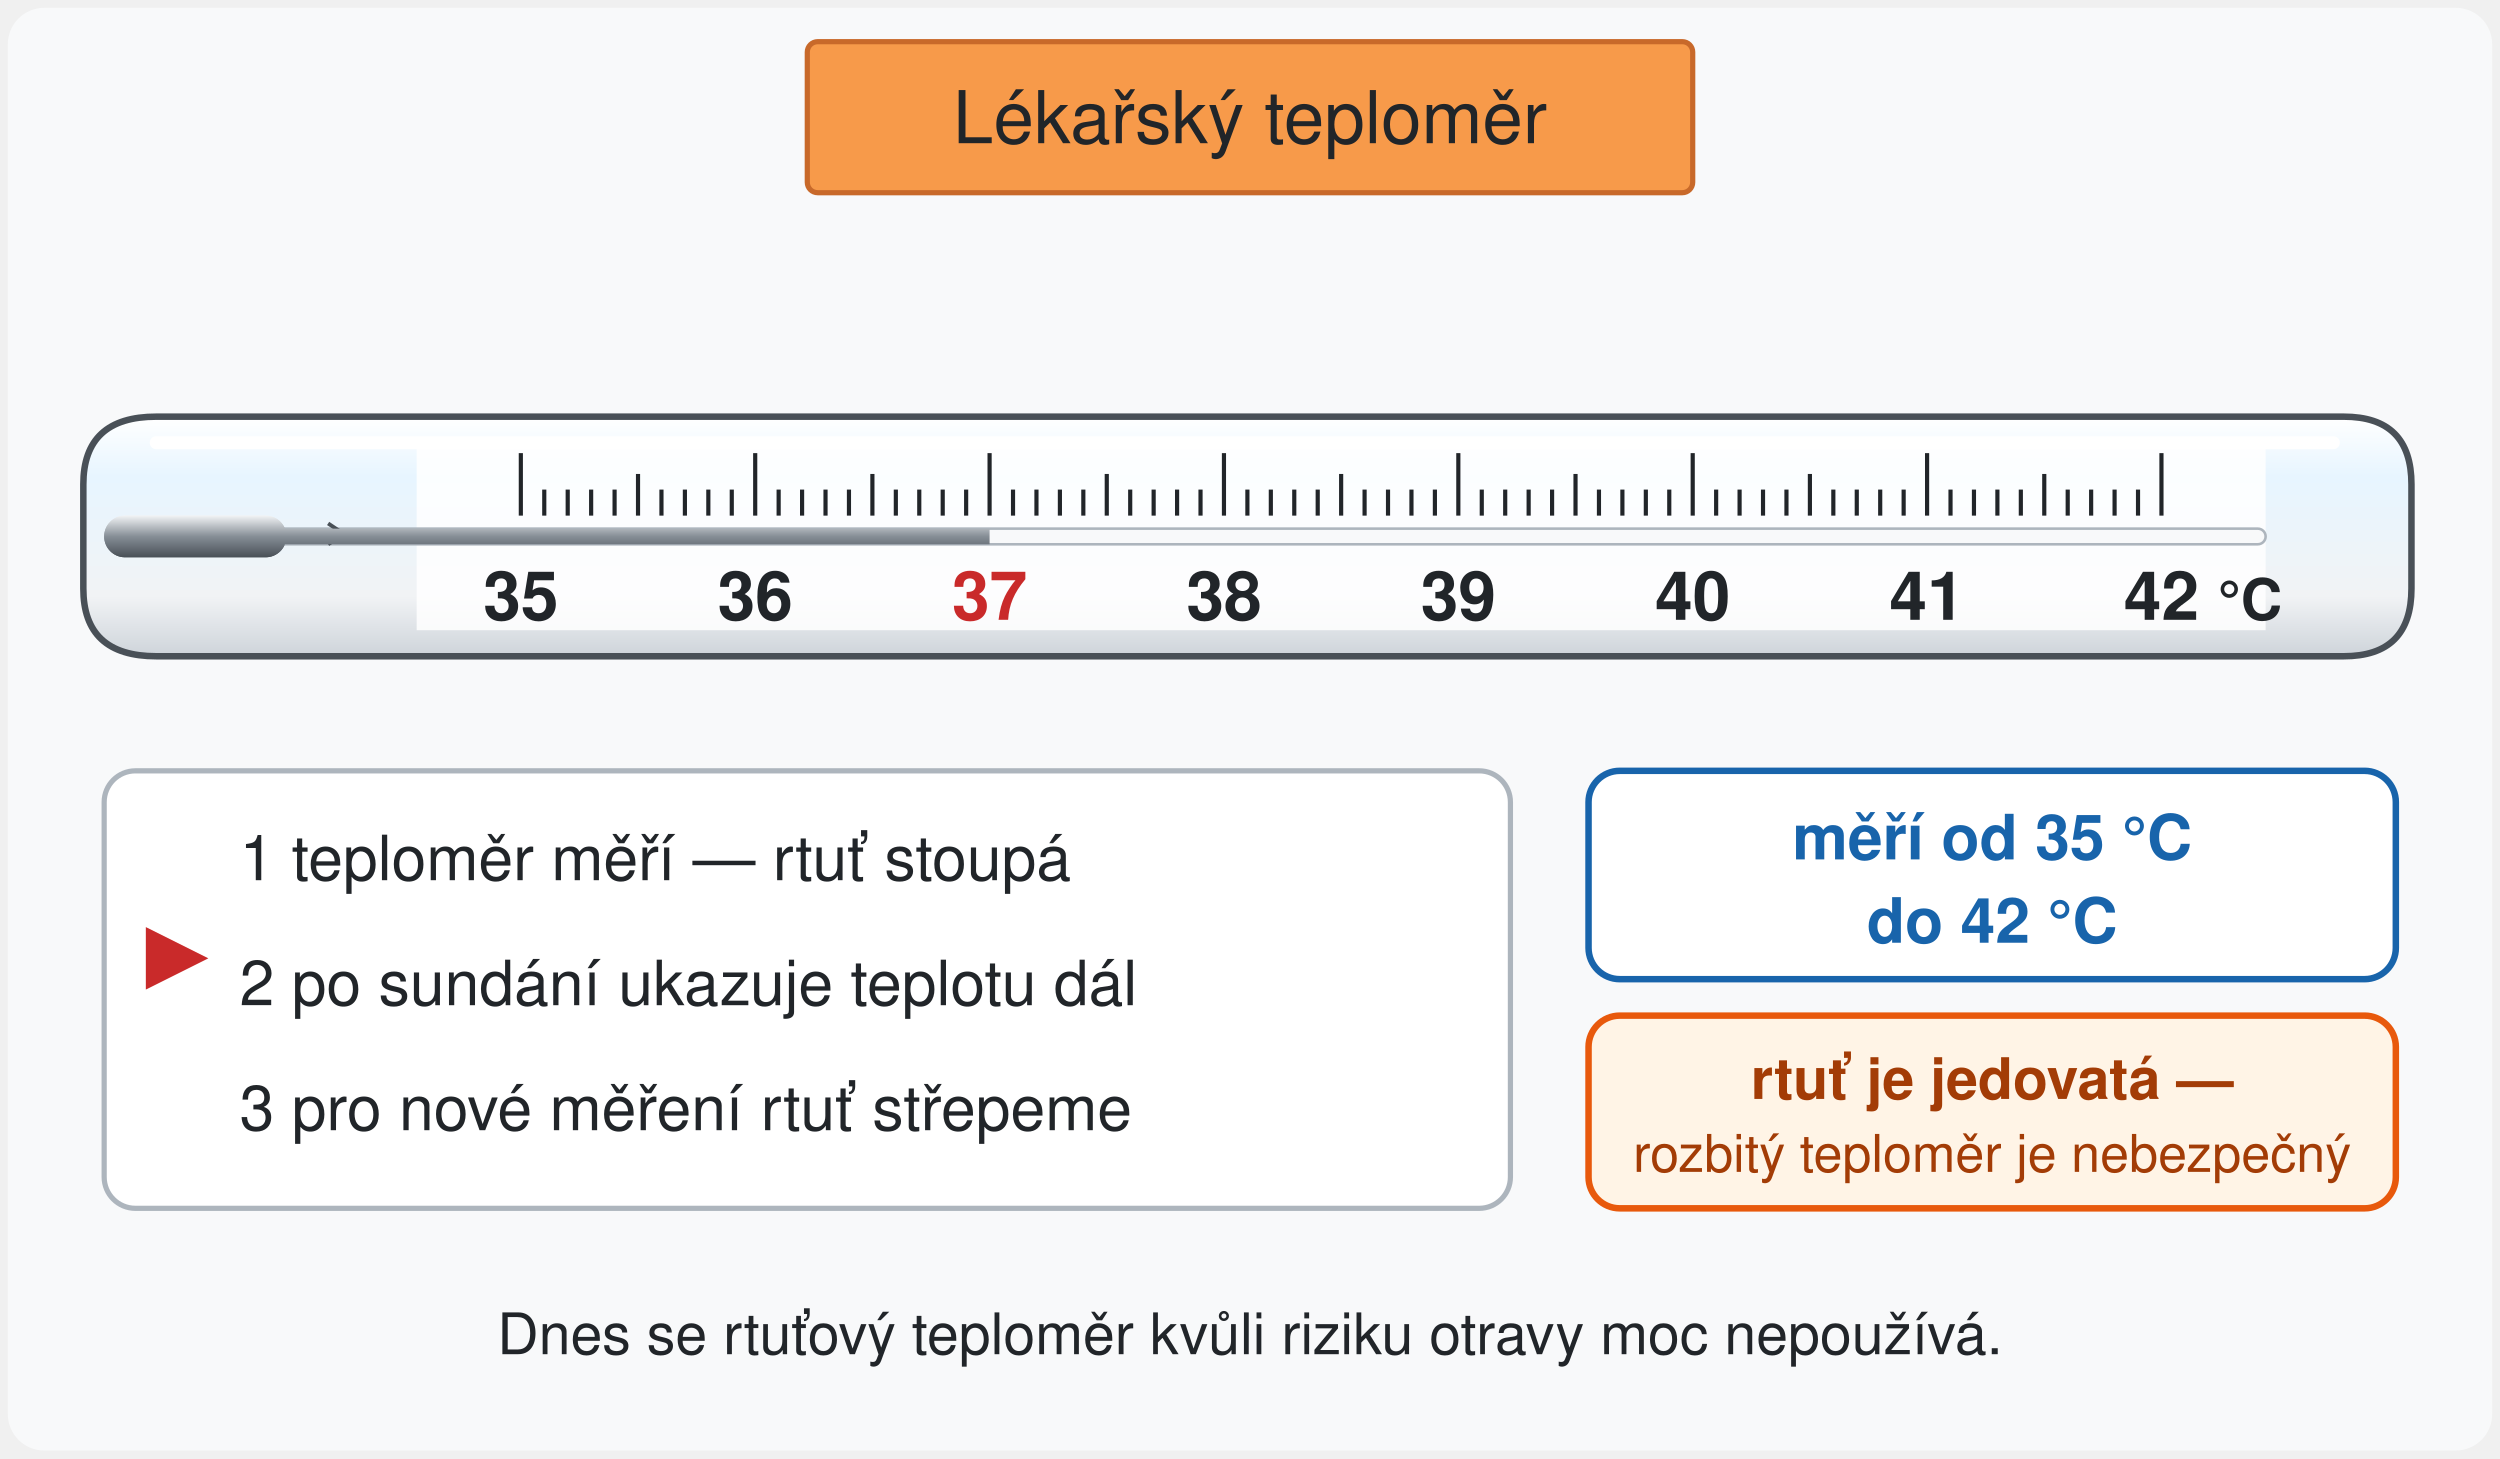
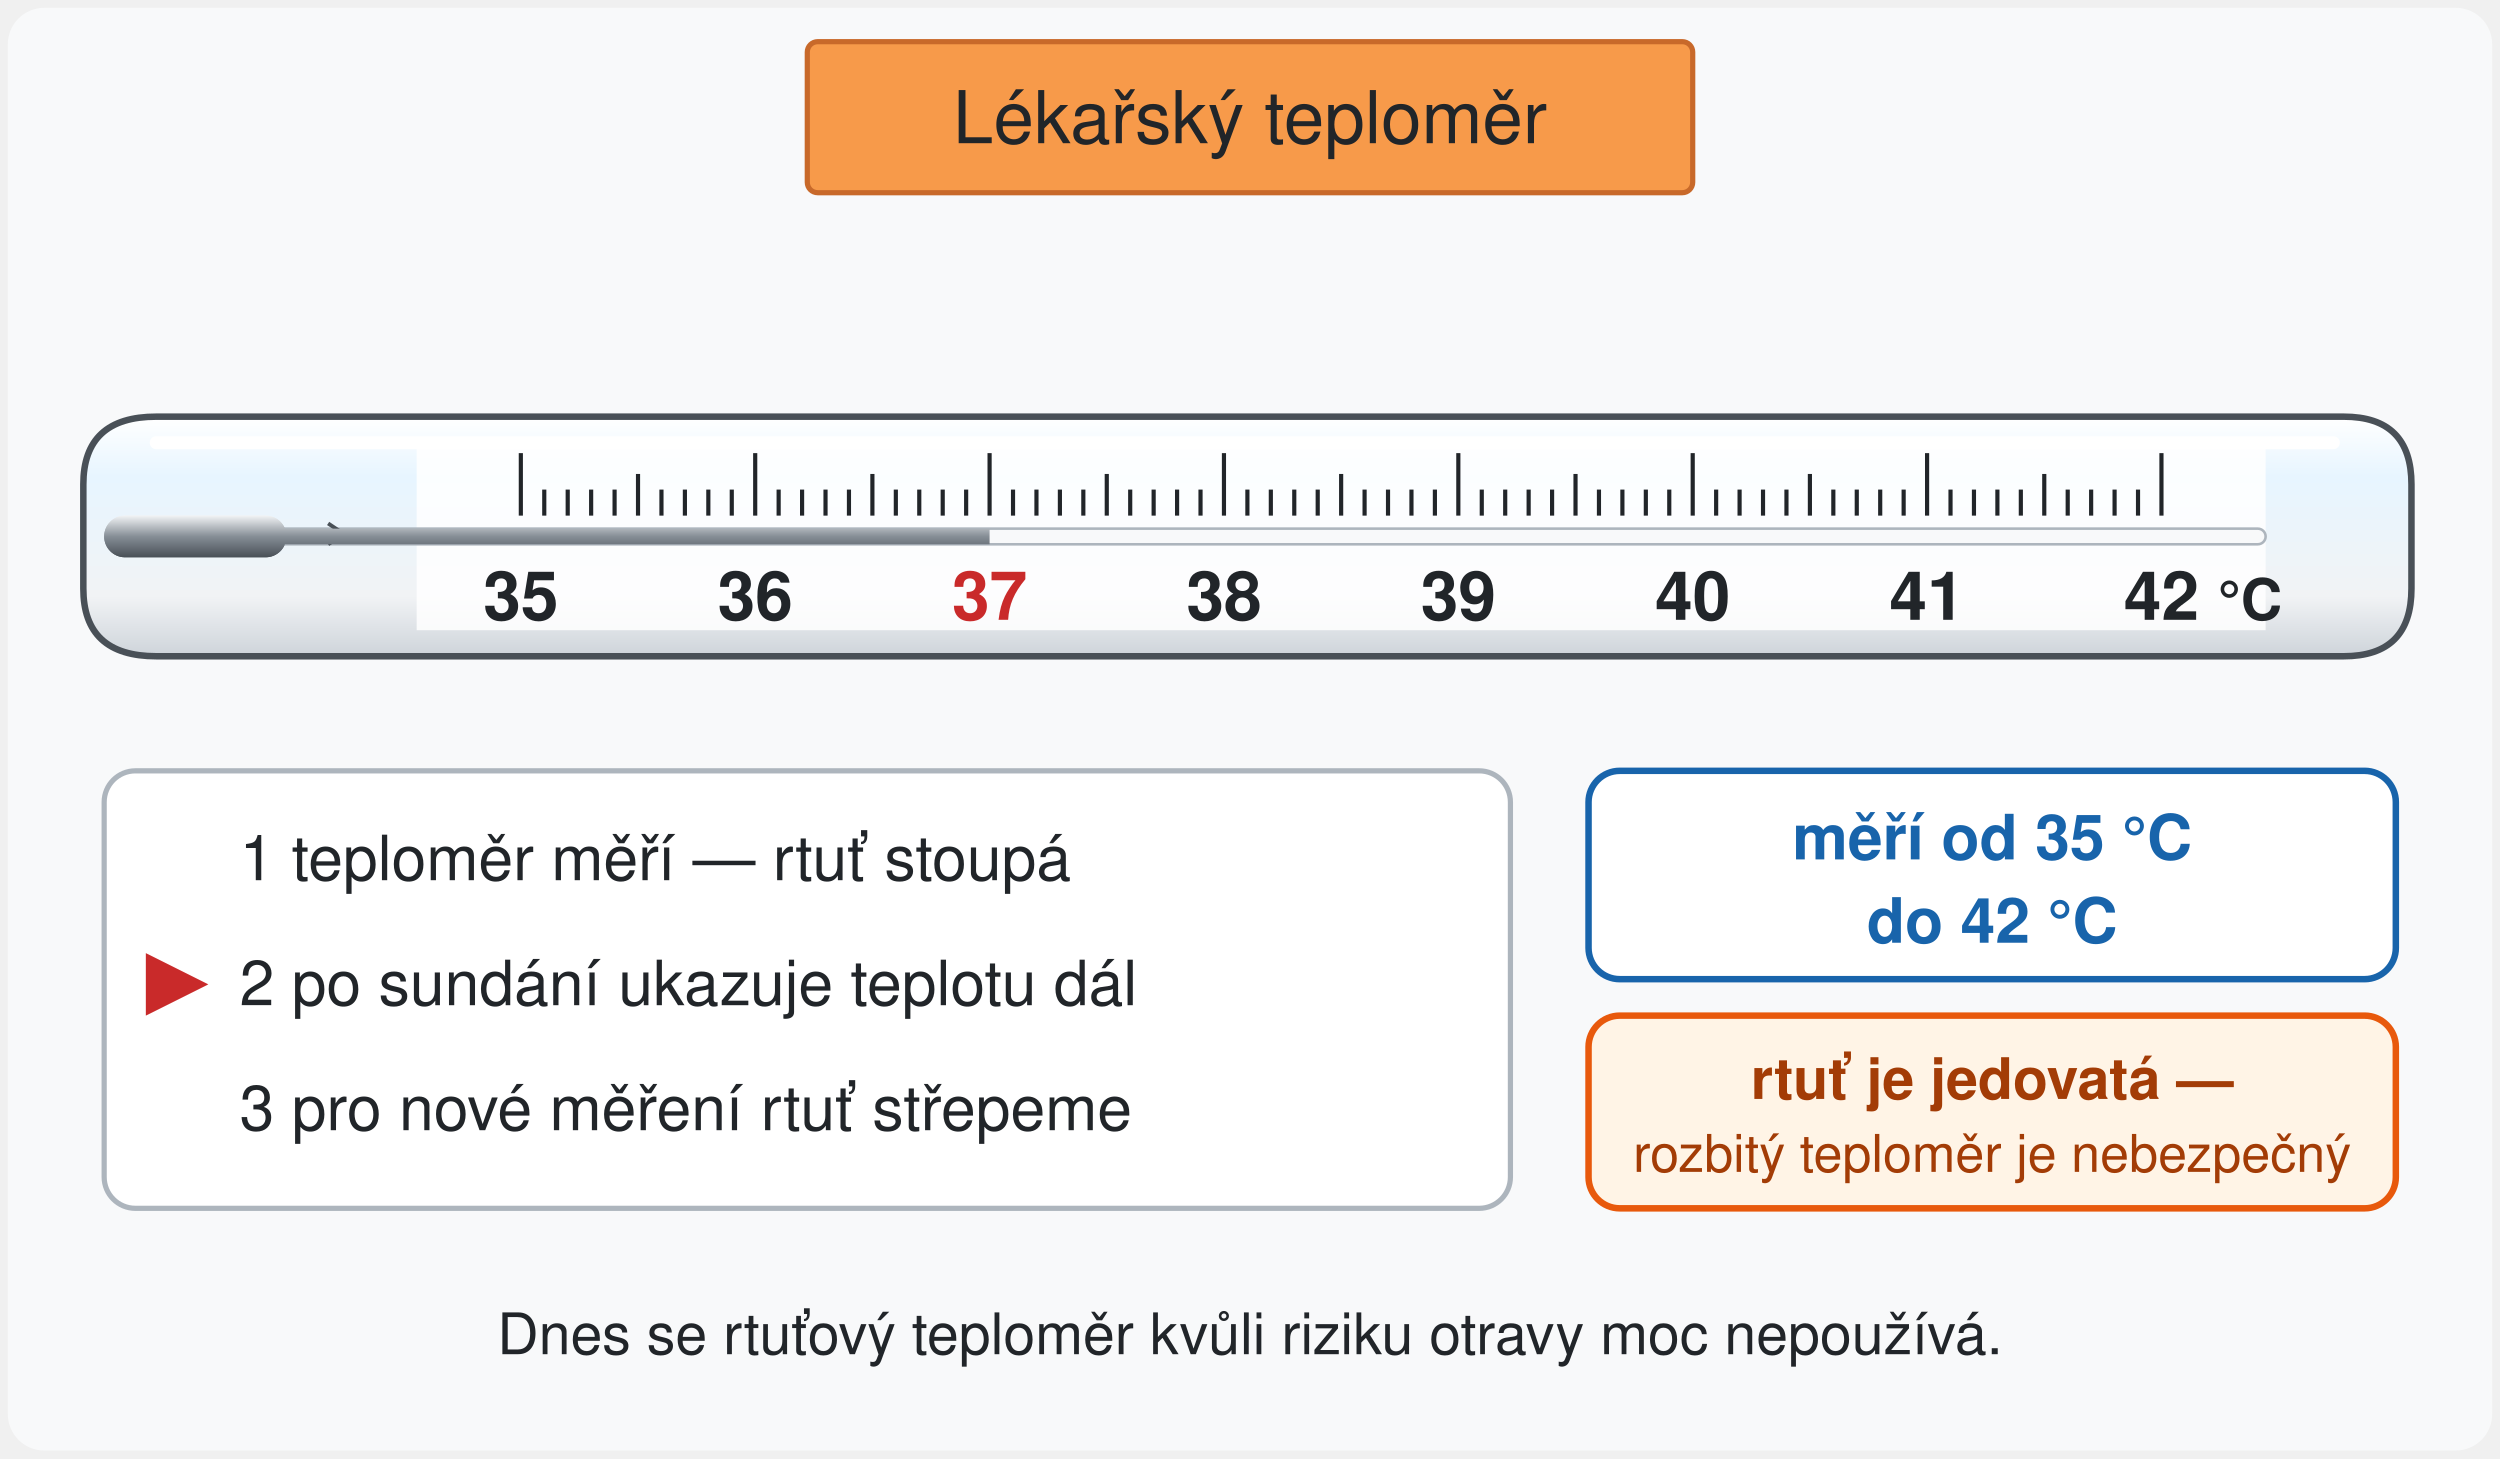
<svg xmlns="http://www.w3.org/2000/svg" viewBox="0 0 960 560" font-family="'Segoe UI', Helvetica, Arial, sans-serif" role="img" aria-label="Animace: lékařský teploměr, skleněná tyčinka se stupnicí od 35 do 42 stupňů Celsia, dílky po jedné desetině, číslo 37 je červené. Krok 1: teploměr měří a stříbrná rtuť vystoupá ke 37 °C. Krok 2: po sundání z těla ukazuje teplotu dál. Krok 3: pro nové měření se teploměr střepe a rtuť klesne. Měří od 35 °C do 42 °C. Rtuť je jedovatá, při rozbití hrozí otrava.">
  <style>
/* Předloha: PDF Teplota — fotografie lékařského teploměru: hranolová skleněná tyčinka, stupnice 35–42 °C
   s dílky po desetinách, číslo 37 červeně, stříbrný sloupec rtuti, zúžení nad baňkou. Překresleno, ne kopie.
   Cyklus 12 s: 5–30 % rtuť vystoupá k 37 °C (měření), 35–60 % po sundání zůstává (ukazuje dál),
   60–75 % teploměr se třepe a rtuť klesne zpět. Šipka vlevo dole ukazuje krok 1, 2, 3.
   Bez animace = stav po sundání (rtuť u 37 °C, šipka u kroku 2). */
@keyframes rt { 0%, 5% { transform: translate(-236px, 0); } 30%, 62% { transform: translate(0, 0); } 75%, 100% { transform: translate(-236px, 0); } }
@keyframes trep { 0%, 60% { transform: translate(0, 0); } 62% { transform: translate(0, -18px); } 64% { transform: translate(0, 18px); }
  66% { transform: translate(0, -18px); } 68% { transform: translate(0, 18px); } 70% { transform: translate(0, -18px); } 72% { transform: translate(0, 18px); } 75%, 100% { transform: translate(0, 0); } }
@keyframes krok { 0%, 33% { transform: translate(0, -48px); } 35%, 58% { transform: translate(0, 0); } 60%, 100% { transform: translate(0, 48px); } }
.rt { animation: rt 12s ease-in-out infinite; } .trep { animation: trep 12s linear infinite; } .krok { animation: krok 12s steps(1, end) infinite; }
@media (prefers-reduced-motion: reduce) { .rt, .trep, .krok { animation: none; } }
</style>
  <rect x="3" y="3" width="954" height="554" rx="14" fill="#f8f9fa" />
  <rect x="310" y="16" width="340" height="58" rx="4" fill="#f79a4a" stroke="#c8692a" stroke-width="2" />
  <text x="480" y="55" font-size="28" fill="#212529" text-anchor="middle">Lékařský teploměr</text>
  <defs>
    <linearGradient id="hranol" x1="0" y1="0" x2="0" y2="1">
      <stop offset="0" stop-color="#ffffff" />
      <stop offset="0.25" stop-color="#e7f5ff" />
      <stop offset="0.75" stop-color="#f1f3f5" />
      <stop offset="1" stop-color="#ced4da" />
    </linearGradient>
    <linearGradient id="rtut" x1="0" y1="0" x2="0" y2="1">
      <stop offset="0" stop-color="#f1f3f5" />
      <stop offset="0.5" stop-color="#868e96" />
      <stop offset="1" stop-color="#495057" />
    </linearGradient>
    <clipPath id="kapl">
      <rect x="100" y="203" width="770" height="6" rx="3" />
      <rect x="40" y="198" width="70" height="16" rx="8" />
    </clipPath>
  </defs>
  <g class="trep">
    <path d="M60 160H900Q926 160 926 186V226Q926 252 900 252H60Q32 252 32 226V186Q32 160 60 160Z" fill="url(#hranol)" stroke="#495057" stroke-width="2.5" />
    <path d="M60 170H896" stroke="#fff" stroke-width="5" stroke-linecap="round" />
    <rect x="160" y="168" width="710" height="74" fill="#fff" opacity="0.85" />
    <rect x="40" y="198" width="70" height="16" rx="8" fill="url(#rtut)" />
    <rect x="100" y="203" width="770" height="6" rx="3" fill="#f8f9fa" stroke="#adb5bd" stroke-width="1" />
    <path d="M126 201l6 4l-6 4" fill="none" stroke="#495057" stroke-width="1.5" />
    <path d="M200 198v-24M209 198v-10M218 198v-10M227 198v-10M236 198v-10M245 198v-16M254 198v-10M263 198v-10M272 198v-10M281 198v-10M290 198v-24M299 198v-10M308 198v-10M317 198v-10M326 198v-10M335 198v-16M344 198v-10M353 198v-10M362 198v-10M371 198v-10M380 198v-24M389 198v-10M398 198v-10M407 198v-10M416 198v-10M425 198v-16M434 198v-10M443 198v-10M452 198v-10M461 198v-10M470 198v-24M479 198v-10M488 198v-10M497 198v-10M506 198v-10M515 198v-16M524 198v-10M533 198v-10M542 198v-10M551 198v-10M560 198v-24M569 198v-10M578 198v-10M587 198v-10M596 198v-10M605 198v-16M614 198v-10M623 198v-10M632 198v-10M641 198v-10M650 198v-24M659 198v-10M668 198v-10M677 198v-10M686 198v-10M695 198v-16M704 198v-10M713 198v-10M722 198v-10M731 198v-10M740 198v-24M749 198v-10M758 198v-10M767 198v-10M776 198v-10M785 198v-16M794 198v-10M803 198v-10M812 198v-10M821 198v-10M830 198v-24" stroke="#212529" stroke-width="1.6" />
    <text x="200" y="238" font-size="26" font-weight="bold" fill="#212529" text-anchor="middle">35</text>
    <text x="290" y="238" font-size="26" font-weight="bold" fill="#212529" text-anchor="middle">36</text>
    <text x="380" y="238" font-size="26" font-weight="bold" fill="#c92a2a" text-anchor="middle">37</text>
    <text x="470" y="238" font-size="26" font-weight="bold" fill="#212529" text-anchor="middle">38</text>
    <text x="560" y="238" font-size="26" font-weight="bold" fill="#212529" text-anchor="middle">39</text>
    <text x="650" y="238" font-size="26" font-weight="bold" fill="#212529" text-anchor="middle">40</text>
    <text x="740" y="238" font-size="26" font-weight="bold" fill="#212529" text-anchor="middle">41</text>
    <text x="830" y="238" font-size="26" font-weight="bold" fill="#212529" text-anchor="middle">42</text>
    <text x="864" y="238" font-size="22" font-weight="bold" fill="#212529" text-anchor="middle">°C</text>
    <g clip-path="url(#kapl)">
      <rect class="rt" x="40" y="198" width="340" height="16" fill="url(#rtut)" />
    </g>
  </g>
  <rect x="40" y="296" width="540" height="168" rx="12" fill="#fff" stroke="#adb5bd" stroke-width="2" />
  <text x="92" y="338" font-size="24" fill="#212529" text-anchor="start">1  teploměr měří — rtuť stoupá</text>
  <text x="92" y="386" font-size="24" fill="#212529" text-anchor="start">2  po sundání ukazuje teplotu dál</text>
  <text x="92" y="434" font-size="24" fill="#212529" text-anchor="start">3  pro nové měření rtuť střepeme</text>
-   <path class="krok" d="M80 368l-24 -12v24Z" fill="#c92a2a" />
+   <path class="krok" d="M80 378l-24 -12v24Z" fill="#c92a2a" />
  <rect x="610" y="296" width="310" height="80" rx="12" fill="#fff" stroke="#1864ab" stroke-width="2.5" />
  <text x="765" y="330" font-size="24" font-weight="bold" fill="#1864ab" text-anchor="middle">měří od 35 °C</text>
  <text x="765" y="362" font-size="24" font-weight="bold" fill="#1864ab" text-anchor="middle">do 42 °C</text>
  <rect x="610" y="390" width="310" height="74" rx="12" fill="#fff4e6" stroke="#e8590c" stroke-width="2.5" />
  <text x="765" y="422" font-size="22" font-weight="bold" fill="#a33c06" text-anchor="middle">rtuť je jedovatá —</text>
  <text x="765" y="450" font-size="20" fill="#a33c06" text-anchor="middle">rozbitý teploměr je nebezpečný</text>
  <text x="480" y="520" font-size="22" fill="#212529" text-anchor="middle">Dnes se rtuťový teploměr kvůli riziku otravy moc nepoužívá.</text>
</svg>
